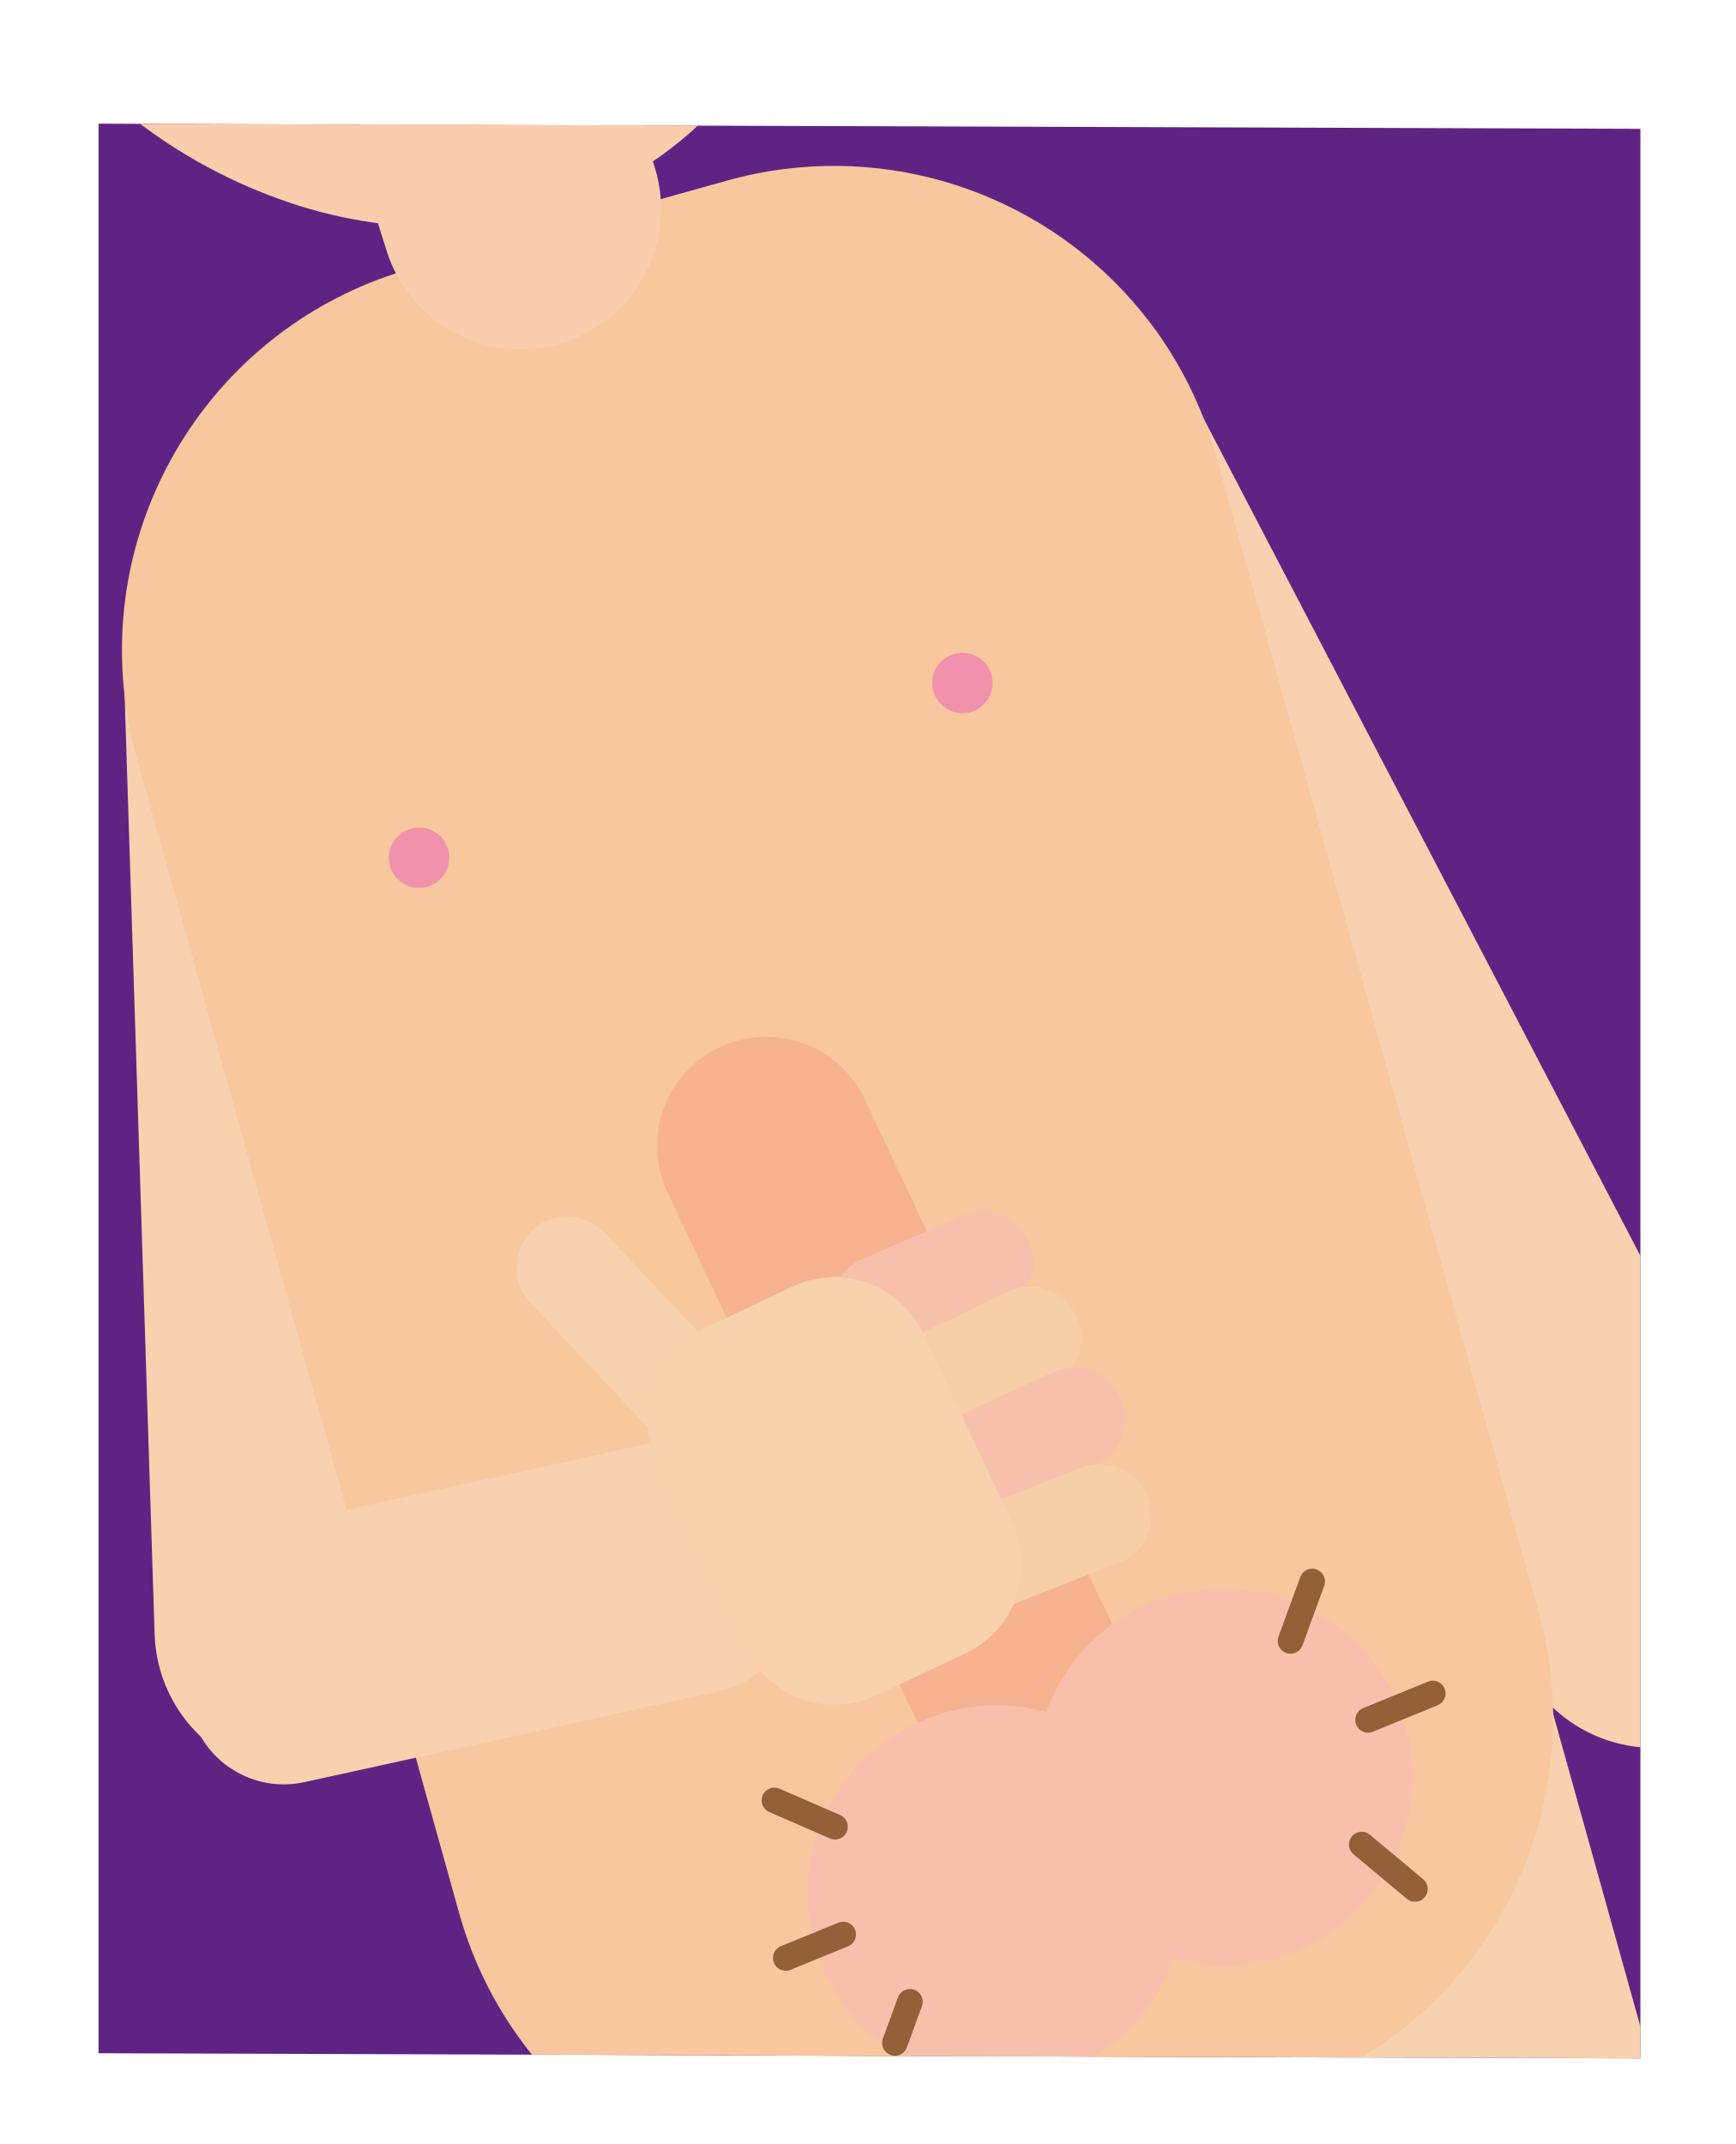
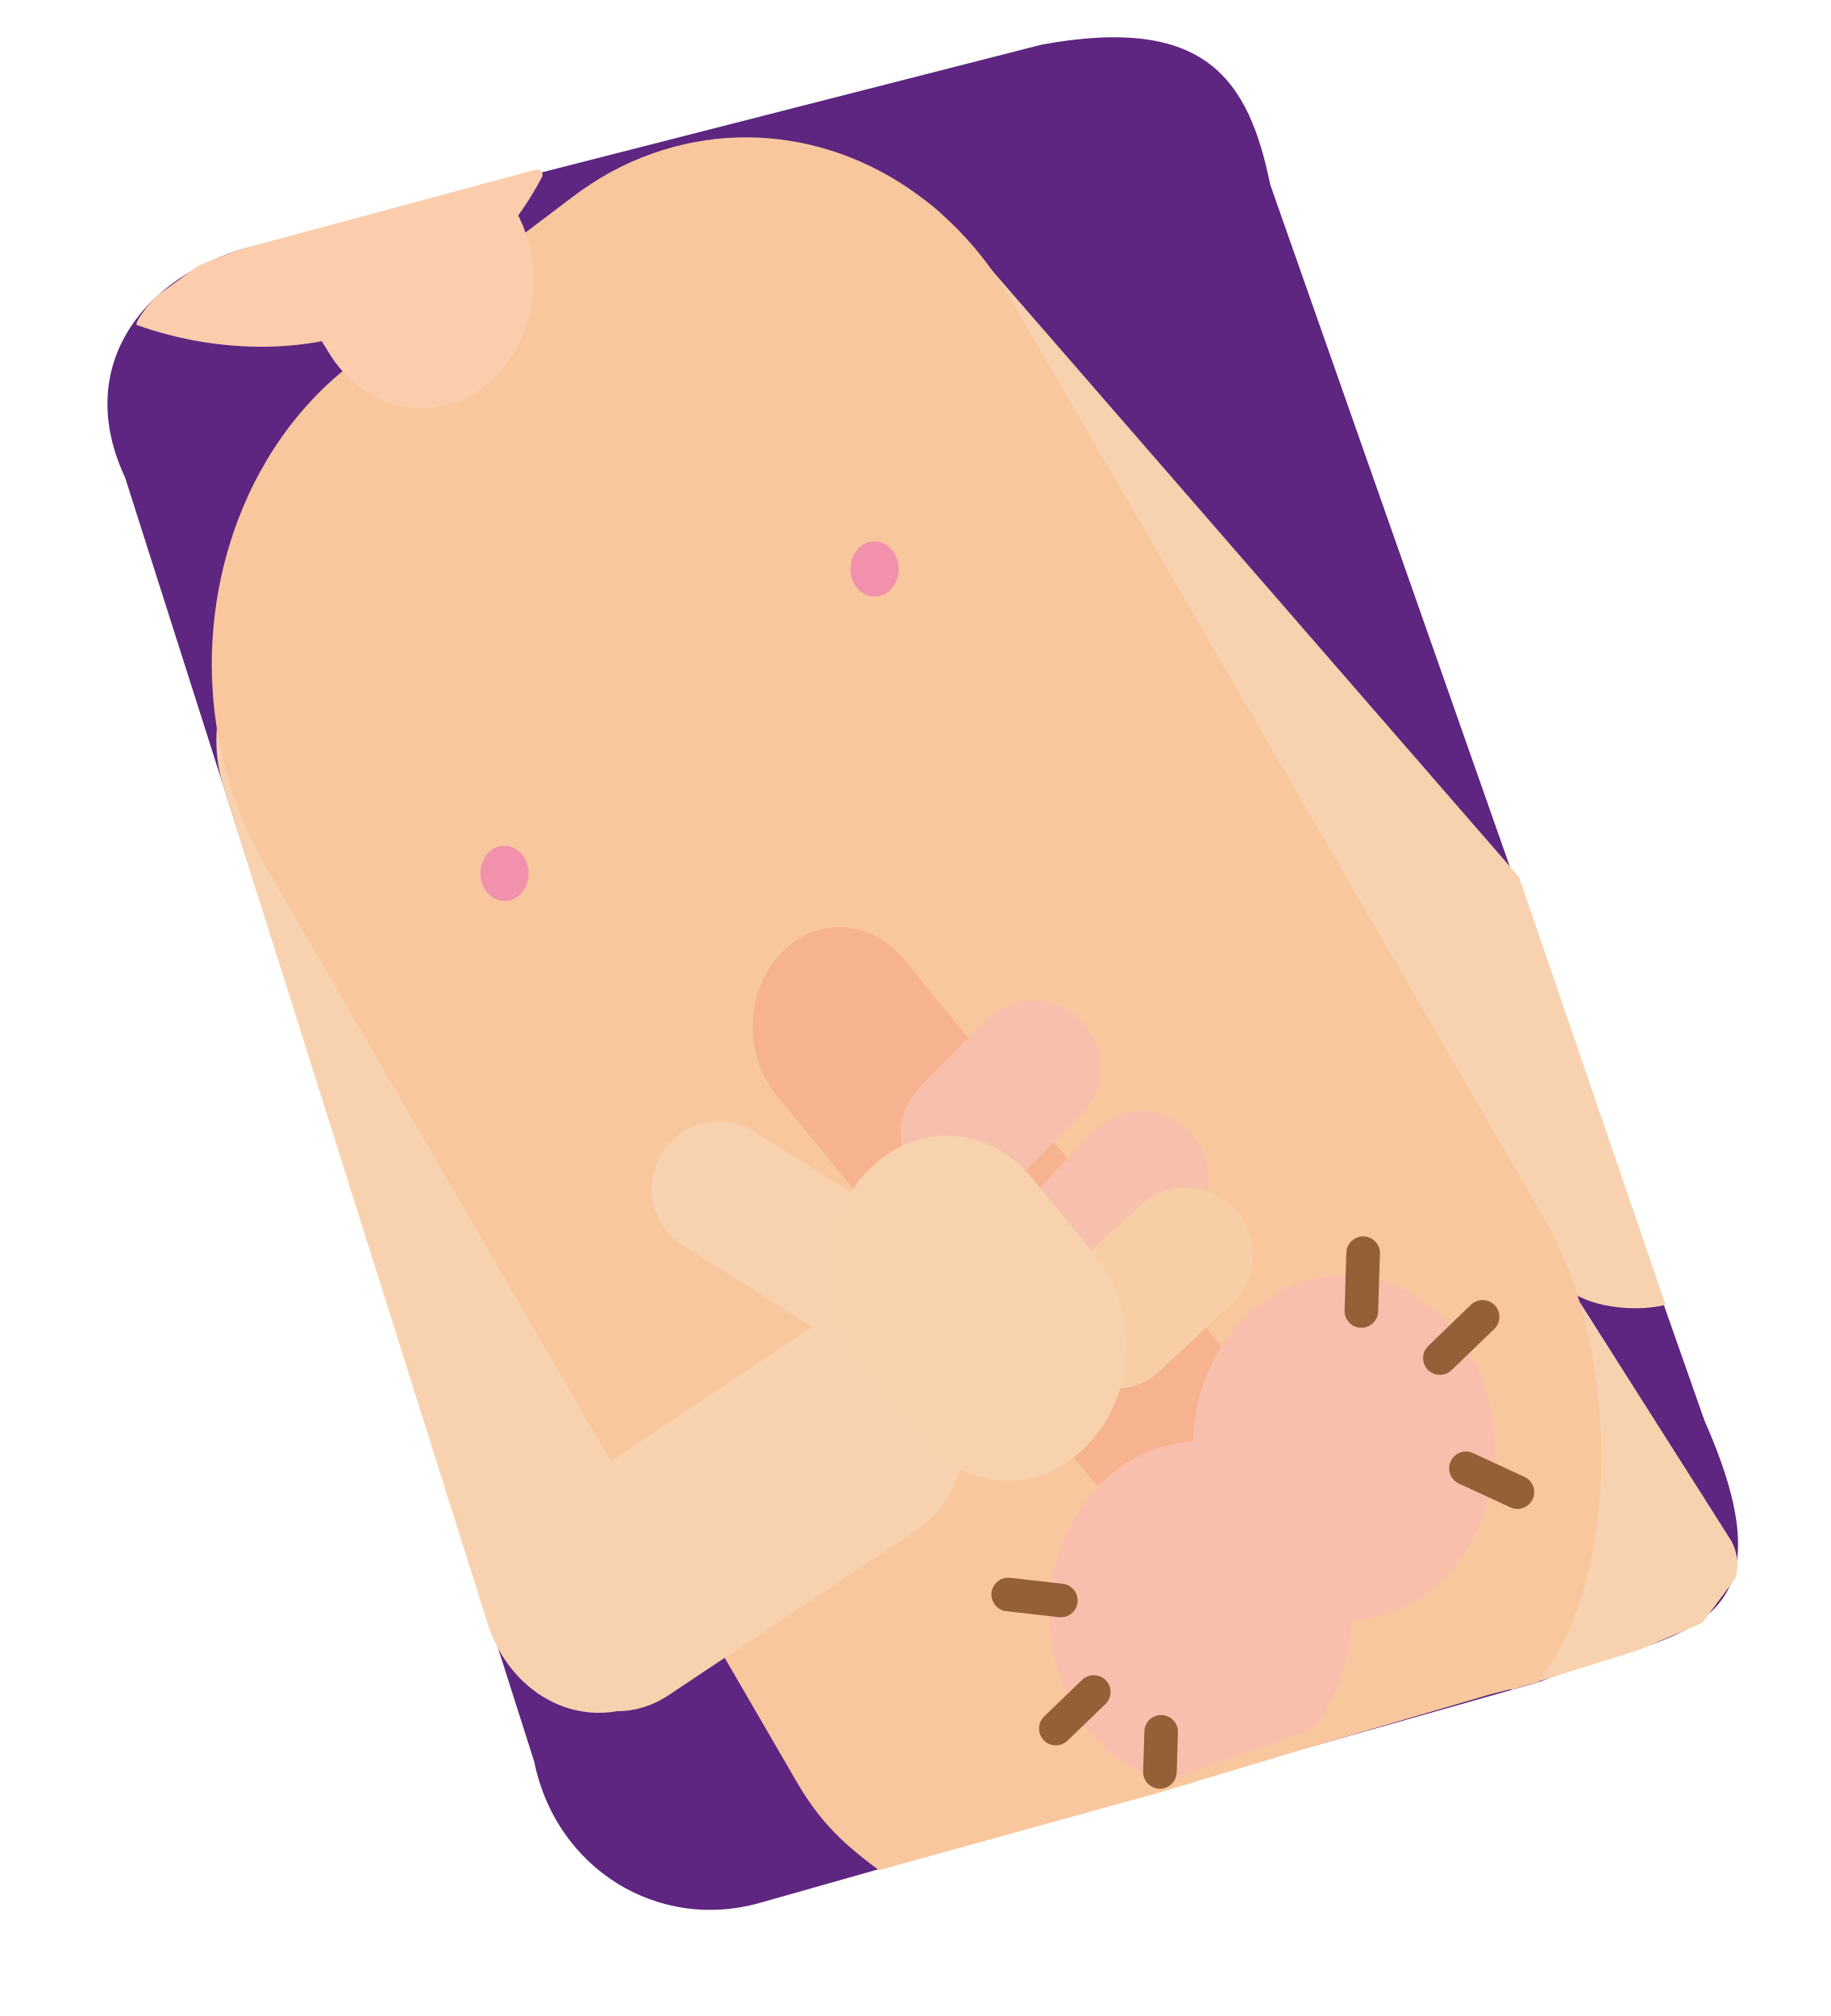
- <svg xmlns="http://www.w3.org/2000/svg" id="Layer_1" data-name="Layer 1" width="680" height="840" viewBox="0 0 680 840">
+ <svg xmlns="http://www.w3.org/2000/svg" id="Layer_1" data-name="Layer 1" width="545" height="600" viewBox="0 0 545 600">
  <defs>
-     <style>.cls-1{fill:#5f2483;}.cls-2{fill:#f8d2ae;}.cls-3{fill:#f8c79d;}.cls-4,.cls-7,.cls-8,.cls-9{fill:none;stroke-linecap:round;stroke-miterlimit:10;}.cls-4{stroke:#f8d2ae;}.cls-4,.cls-8,.cls-9{stroke-width:40px;}.cls-5{fill:#f7b28f;}.cls-6{fill:#f8c0ac;}.cls-7{stroke:#936037;stroke-width:10px;}.cls-8{stroke:#f7c0ac;}.cls-9{stroke:#f7cea6;}.cls-10{fill:#f8d1ad;}.cls-11{fill:#fbcdac;}.cls-12{fill:#f191ab;}</style>
+     <style>.cls-1{fill:#5e2581;}.cls-2{fill:#f8d2ae;}.cls-3{fill:#f8c79d;}.cls-4,.cls-7,.cls-8,.cls-9{fill:none;stroke-linecap:round;stroke-miterlimit:10;}.cls-4{stroke:#f8d2ae;}.cls-4,.cls-8,.cls-9{stroke-width:40px;}.cls-5{fill:#f7b28f;}.cls-6{fill:#f8c0ac;}.cls-7{stroke:#936037;stroke-width:10px;}.cls-8{stroke:#f7c0ac;}.cls-9{stroke:#f7cea6;}.cls-10{fill:#f8d1ad;}.cls-11{fill:#fbcdac;}.cls-12{fill:#f191ab;}</style>
  </defs>
-   <path class="cls-1" d="M642.61,50.47v756l-109.12-.36-7.33,0-98.09-.33-76-.25H348.7L208.39,805l-169.78-.56v-756L65,48.56l76.13.25,110.24.36,5.71,0,53.78.18Z" />
-   <path class="cls-2" d="M642.61,794v12.46l-109.12-.36-7.33,0-12.41-44.46L474.84,622.25,453.6,546.16A57.71,57.71,0,0,1,562,507.4a59.61,59.61,0,0,1,2.76,7.74l8.08,29,34.65,124.11,1,3.43Z" />
-   <path class="cls-2" d="M642.61,492V684.54a57.66,57.66,0,0,1-45.79-30.77L355.18,190.43a57.71,57.71,0,0,1,98-60.36,59.28,59.28,0,0,1,4.3,7l13.9,26.66Z" />
-   <rect class="cls-2" x="54.48" y="199.9" width="115.41" height="496.31" rx="57.7" transform="translate(-14.27 3.82) rotate(-1.83)" />
-   <path class="cls-3" d="M608.44,671.64a155.62,155.62,0,0,1-75,134.48l-7.33,0-98.09-.33-76-.25H348.7L208.39,805a154.69,154.69,0,0,1-28.58-55.67l-16.95-60.76L160,678.28l-24.22-86.81L53.5,296.6a155.8,155.8,0,0,1-4.64-23.37v-.07a.13.13,0,0,0,0-.06A155.35,155.35,0,0,1,161.4,105.19L285,70.71a154.57,154.57,0,0,1,22.32-4.5h0a155.55,155.55,0,0,1,145.91,63.87,153.75,153.75,0,0,1,18.2,33.66s0,0,0,0,0,0,0,0a156.23,156.23,0,0,1,4.95,14.83L602.71,631.4a155.1,155.1,0,0,1,5.69,37.68C608.42,669.93,608.44,670.79,608.44,671.64Z" />
-   <line class="cls-4" x1="289.78" y1="568.31" x2="222.25" y2="496.65" />
-   <rect class="cls-5" x="316.73" y="392.97" width="85.4" height="363.58" rx="42.7" transform="translate(-210.76 208.13) rotate(-25.24)" />
-   <circle class="cls-6" cx="479.33" cy="696.11" r="74.01" />
-   <path class="cls-6" d="M464.31,742.12a73.84,73.84,0,0,1-36.24,63.65l-76-.25h0c-.93-.56-1.85-1.15-2.76-1.76a74,74,0,1,1,115-61.64Z" />
-   <line class="cls-7" x1="356.46" y1="784.27" x2="350.57" y2="800.4" />
-   <line class="cls-7" x1="514.05" y1="619.61" x2="505.55" y2="642.9" />
-   <line class="cls-7" x1="533.45" y1="722.67" x2="554.29" y2="740.08" />
-   <line class="cls-7" x1="561.29" y1="663.48" x2="535.91" y2="673.85" />
-   <line class="cls-7" x1="330.34" y1="757.91" x2="307.81" y2="767.12" />
-   <line class="cls-7" x1="327.11" y1="715.7" x2="303.37" y2="705.37" />
-   <rect class="cls-2" x="139.06" y="510.81" width="100.7" height="240.9" rx="37.51" transform="translate(765.51 311.15) rotate(77.64)" />
-   <line class="cls-8" x1="384.77" y1="494.66" x2="345.58" y2="511.74" />
-   <line class="cls-9" x1="403.49" y1="524.1" x2="363.09" y2="543.54" />
-   <line class="cls-8" x1="420.6" y1="555.92" x2="372.75" y2="577.92" />
-   <line class="cls-9" x1="431.07" y1="593.6" x2="388.72" y2="610.24" />
-   <rect class="cls-10" x="247.41" y="526.45" width="158.9" height="115.41" rx="38.3" transform="translate(715.89 39.41) rotate(64.76)" />
-   <path class="cls-11" d="M273.38,49.19c-1.59,1.5-3.24,3-4.92,4.38-1,.87-2,1.72-3.09,2.56C232.24,82.78,191,92.73,149.5,87.63a183.89,183.89,0,0,1-31.75-6.83A207.67,207.67,0,0,1,54.93,48.56l86.58.25,125.38.36Z" />
-   <circle class="cls-12" cx="164.16" cy="336.05" r="11.82" />
-   <circle class="cls-12" cx="377" cy="267.6" r="11.82" />
-   <path class="cls-11" d="M220.47,134.29a54.94,54.94,0,0,1-69-36l-3.37-10.7-4.89-15.56a54.75,54.75,0,0,1-2.13-23.26l110.24.36,1.38,4.4,3.7,11.75A54.45,54.45,0,0,1,258.84,78,55,55,0,0,1,220.47,134.29Z" />
+   <path class="cls-1" d="M457.92,500.69,226.2,566.33c-30.5,8.61-60.72-10.28-67.17-42L37.24,142.14C21.59,108.68,43,82.36,73.45,73.74L310.12,13.27c48.57-8.82,61.51,10,68,41.69L507.4,422.85C537.05,489.86,494.7,485.6,457.92,500.69Z" />
+   <path class="cls-2" d="M516.64,469.65,506.73,483l-19,8.11-37.78,11.82L432.31,467,383.6,383.06,357,337.26c-10.73-18.47-6.35-43.35,9.78-55.55a33.7,33.7,0,0,1,4.9-3.09,31.42,31.42,0,0,1,10.78-3.34c11-1.3,22.25,3.41,29.9,13.26a40.71,40.71,0,0,1,3.05,4.53l10.12,17.43,43.38,74.71,1.19,2.07,45.07,71A14.76,14.76,0,0,1,516.64,469.65Z" />
+   <path class="cls-2" d="M452.17,261l43.64,127.35c-7.54,1.91-19.07,1.16-26.2-2.71a35.53,35.53,0,0,1-9.57-7.66l-226.82-255c-13.84-15.55-14.06-40.94-.49-56.7a34.36,34.36,0,0,1,14.16-10,31.6,31.6,0,0,1,31.64,5.9,39.1,39.1,0,0,1,3.8,3.72l13.05,14.67Z" />
+   <path class="cls-2" d="M190.06,507.42h0c-18.22,7.46-38.33-3.4-44.91-24.25L66.5,234c-6.58-20.85,2.86-43.8,21.08-51.26h0c18.22-7.45,38.33,3.41,44.91,24.26l78.64,249.21C217.71,477,208.28,500,190.06,507.42Z" />
+   <path class="cls-3" d="M470.12,387.28c10.64,36.12,9.56,84.71-12.2,113.41L444,504.15,389.2,520.23l-43.58,13.13,1.51-3-1.51,3-84,23.25c-10.43-7.8-17.36-14-24.68-26.66l-21.23-36.57-3.6-6.22L181.82,434.9l-103-177.52a113.69,113.69,0,0,1-7.08-14.46v0s0,0,0,0a122.18,122.18,0,0,1-2.25-84.43c6.8-20,18.88-37.85,35.72-50.59l65-49.12A91.31,91.31,0,0,1,182.18,51h0c31.76-17,68.87-12.14,96.36,11.17a100.86,100.86,0,0,1,16.85,18.39s0,0,0,0a0,0,0,0,1,0,0q3,4.17,5.65,8.75L459.24,361.89a114.46,114.46,0,0,1,10.37,23.71C469.79,386.15,470,386.72,470.12,387.28Z" />
+   <line class="cls-4" x1="266.49" y1="386.79" x2="213.98" y2="353.77" />
+   <path class="cls-5" d="M383.7,468.48h0c-10.44,11.19-26.87,10.57-36.69-1.4L231.12,325.91c-9.83-12-9.33-30.75,1.11-41.94h0c10.44-11.19,26.86-10.56,36.69,1.4L384.81,426.55C394.63,438.51,394.14,457.29,383.7,468.48Z" />
+   <ellipse class="cls-6" cx="400.09" cy="430.96" rx="44.98" ry="51.42" transform="translate(-5.03 4.73) rotate(-0.67)" />
+   <path class="cls-6" d="M400.06,464.58a58.32,58.32,0,0,1,2.2,17.76,55.72,55.72,0,0,1-11.17,32.06l-44,16h0c-.64-.17-1.29-.37-1.93-.58C335,526.55,326,519.23,320,509a54.89,54.89,0,0,1-5.48-12.87,58.47,58.47,0,0,1-2.06-20.16,54.52,54.52,0,0,1,14.33-33.51,43.73,43.73,0,0,1,16.59-11A39.87,39.87,0,0,1,355.12,429c14.15-.74,27.79,6.27,36.74,18.59A53.86,53.86,0,0,1,400.06,464.58Z" />
+   <line class="cls-7" x1="345.65" y1="515.42" x2="345.28" y2="527.35" />
+   <line class="cls-7" x1="405.77" y1="372.97" x2="405.24" y2="390.18" />
+   <line class="cls-7" x1="436.37" y1="437" x2="451.69" y2="444.08" />
+   <line class="cls-7" x1="441.33" y1="391.92" x2="428.61" y2="404.19" />
+   <line class="cls-7" x1="325.59" y1="503.56" x2="314.3" y2="514.45" />
+   <line class="cls-7" x1="315.79" y1="476.33" x2="300.12" y2="474.55" />
+   <path class="cls-2" d="M157.14,491.9h0c-8.54-16.7-3.65-38.12,10.93-47.84l73.52-49c14.58-9.72,33.33-4.07,41.88,12.63h0c8.55,16.7,3.66,38.12-10.92,47.84l-73.53,49C184.44,514.25,165.69,508.59,157.14,491.9Z" />
+   <line class="cls-8" x1="307.55" y1="317.85" x2="288.1" y2="337.49" />
+   <line class="cls-8" x1="339.78" y1="350.74" x2="316.25" y2="375.48" />
+   <line class="cls-9" x1="352.91" y1="373.43" x2="331.57" y2="393.45" />
+   <path class="cls-10" d="M274.72,428.17,256,405.36c-13.11-16-12.44-41,1.49-56l.64-.69c13.93-14.93,35.85-14.1,49,1.87l18.72,22.81c13.11,16,12.45,41-1.48,56l-.64.69C309.76,445,287.84,444.14,274.72,428.17Z" />
+   <path class="cls-11" d="M159.39,50.53a1.57,1.57,0,0,1,1.93,2.21l-.19.36c-.43.79-.86,1.57-1.3,2.35-14.14,24.68-36.1,40-61.06,45.51a97.59,97.59,0,0,1-19.63,2.24A111.06,111.06,0,0,1,40.8,96.75c-1.39-.49,5.61-9,7-9.49L59.18,79c.32-.25,12.13-4.73,12.52-4.84l87.69-23.64Z" />
+   <ellipse class="cls-12" cx="150.19" cy="259.92" rx="7.18" ry="8.21" transform="translate(-3.04 1.78) rotate(-0.67)" />
+   <ellipse class="cls-12" cx="260.34" cy="169.33" rx="7.18" ry="8.21" transform="translate(-1.97 3.07) rotate(-0.67)" />
+   <path class="cls-11" d="M144.79,114.48a31.87,31.87,0,0,1-9.07,5.21c-11.74,4.32-24.89.87-33.83-9.28a36.84,36.84,0,0,1-3.73-5L94.2,99l-5.75-9.26a41.14,41.14,0,0,1-5.61-14.93l63.51-16.68,1.91-3.93,4.35,7a39.75,39.75,0,0,1,3.77,7.87C162.06,85.12,157.64,104.06,144.79,114.48Z" />
</svg>
